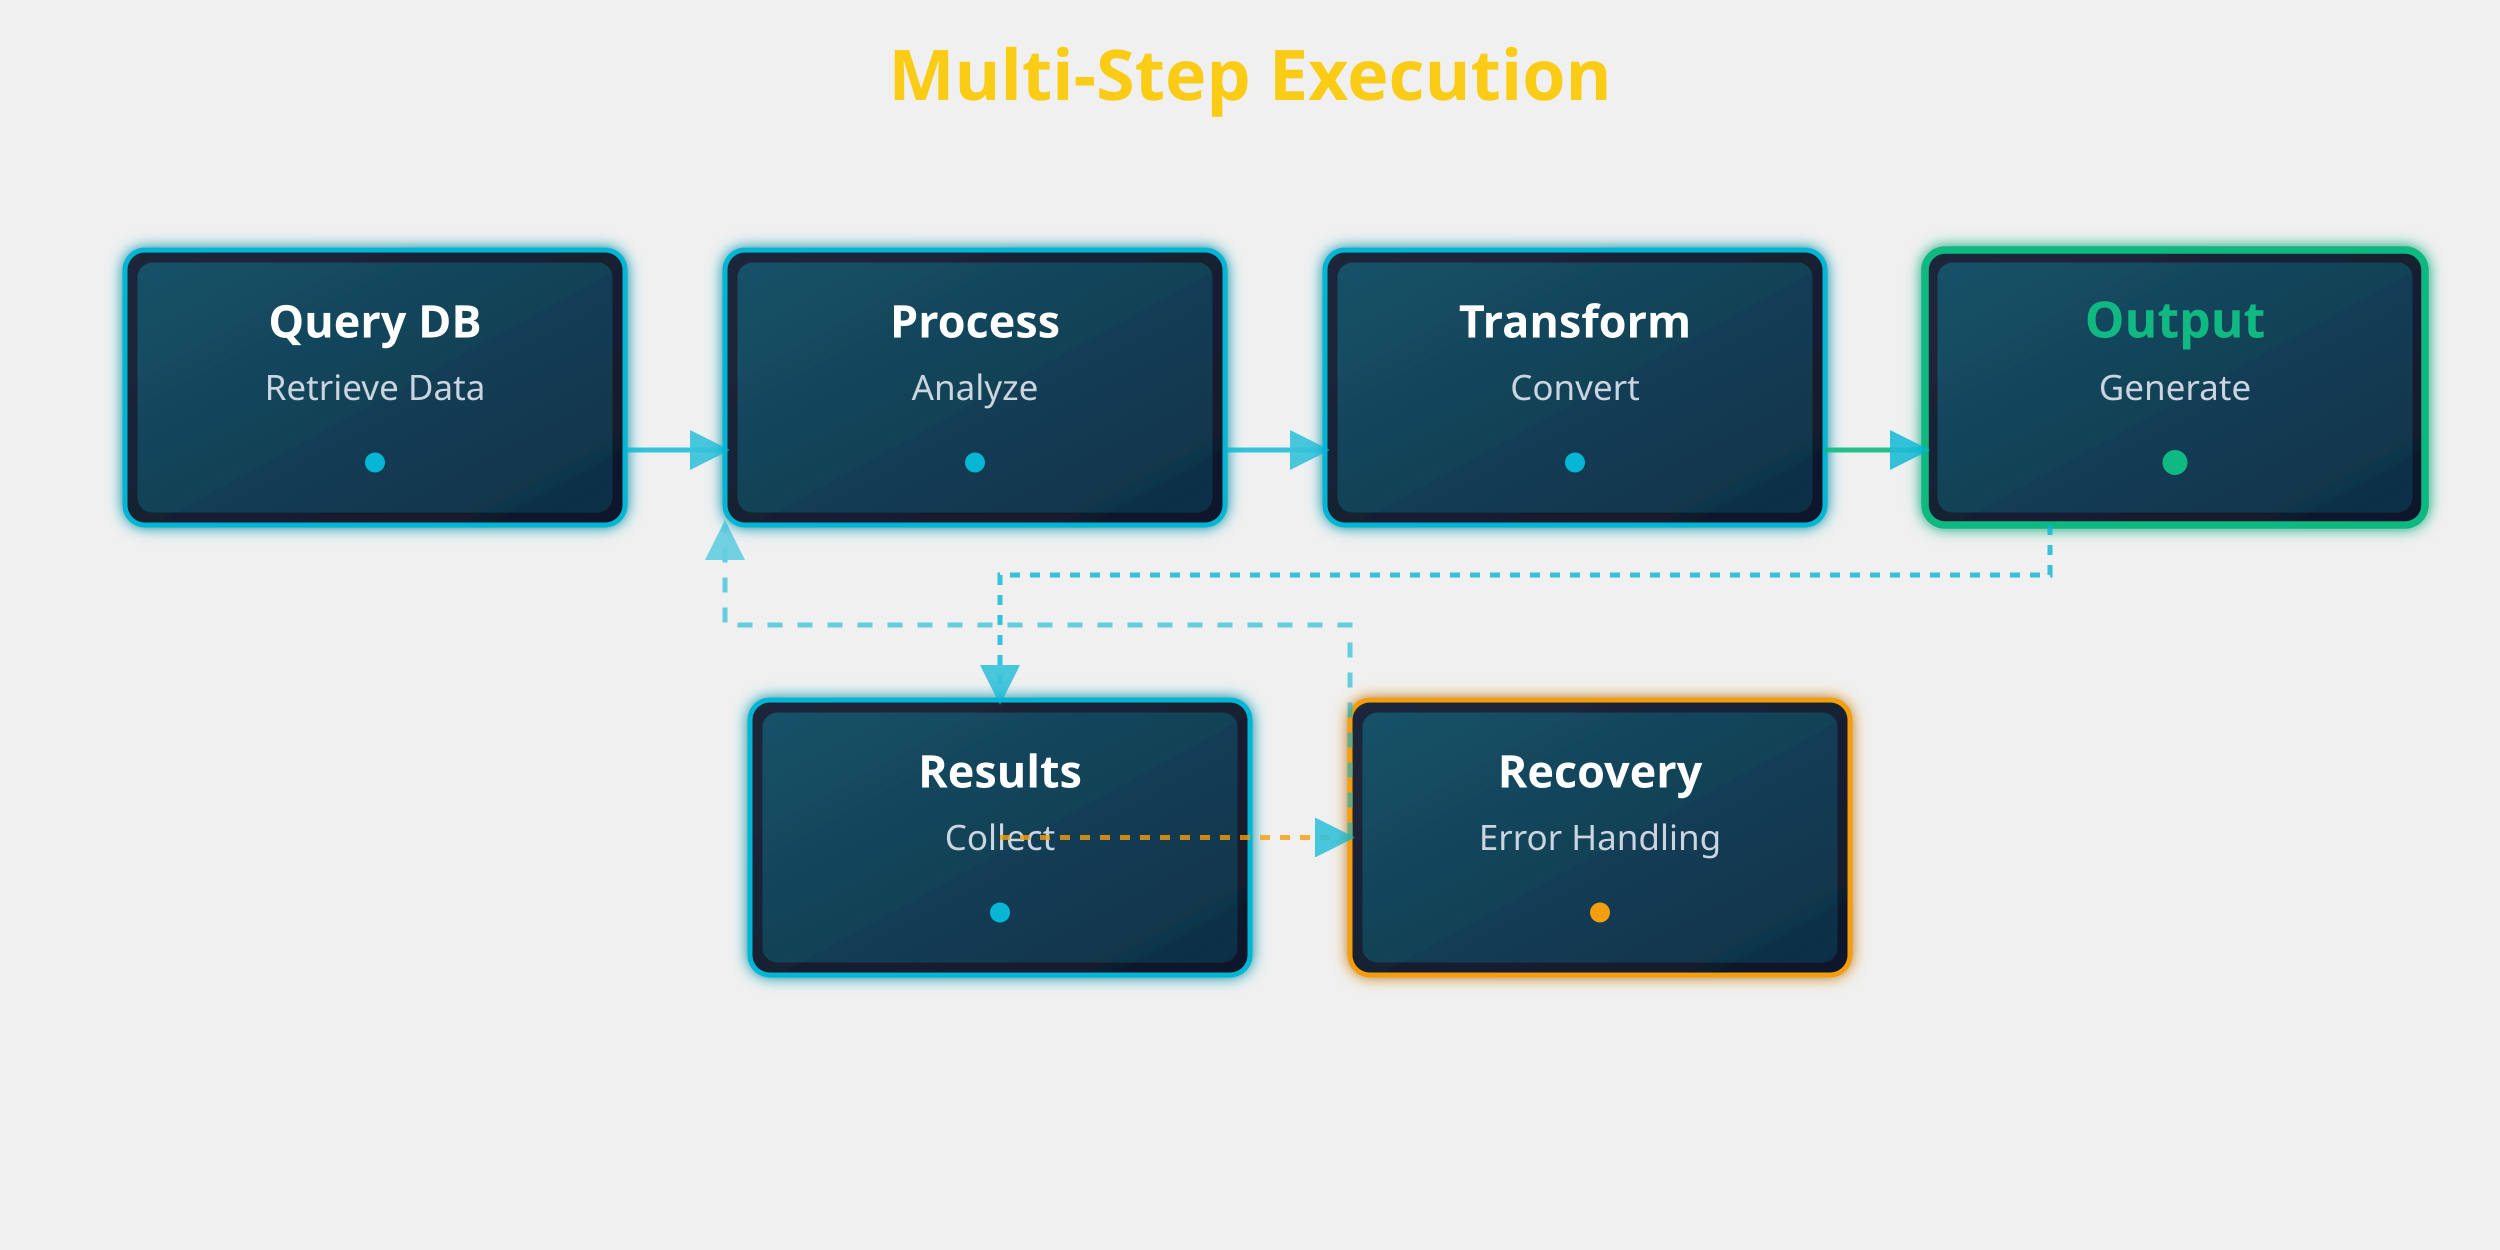
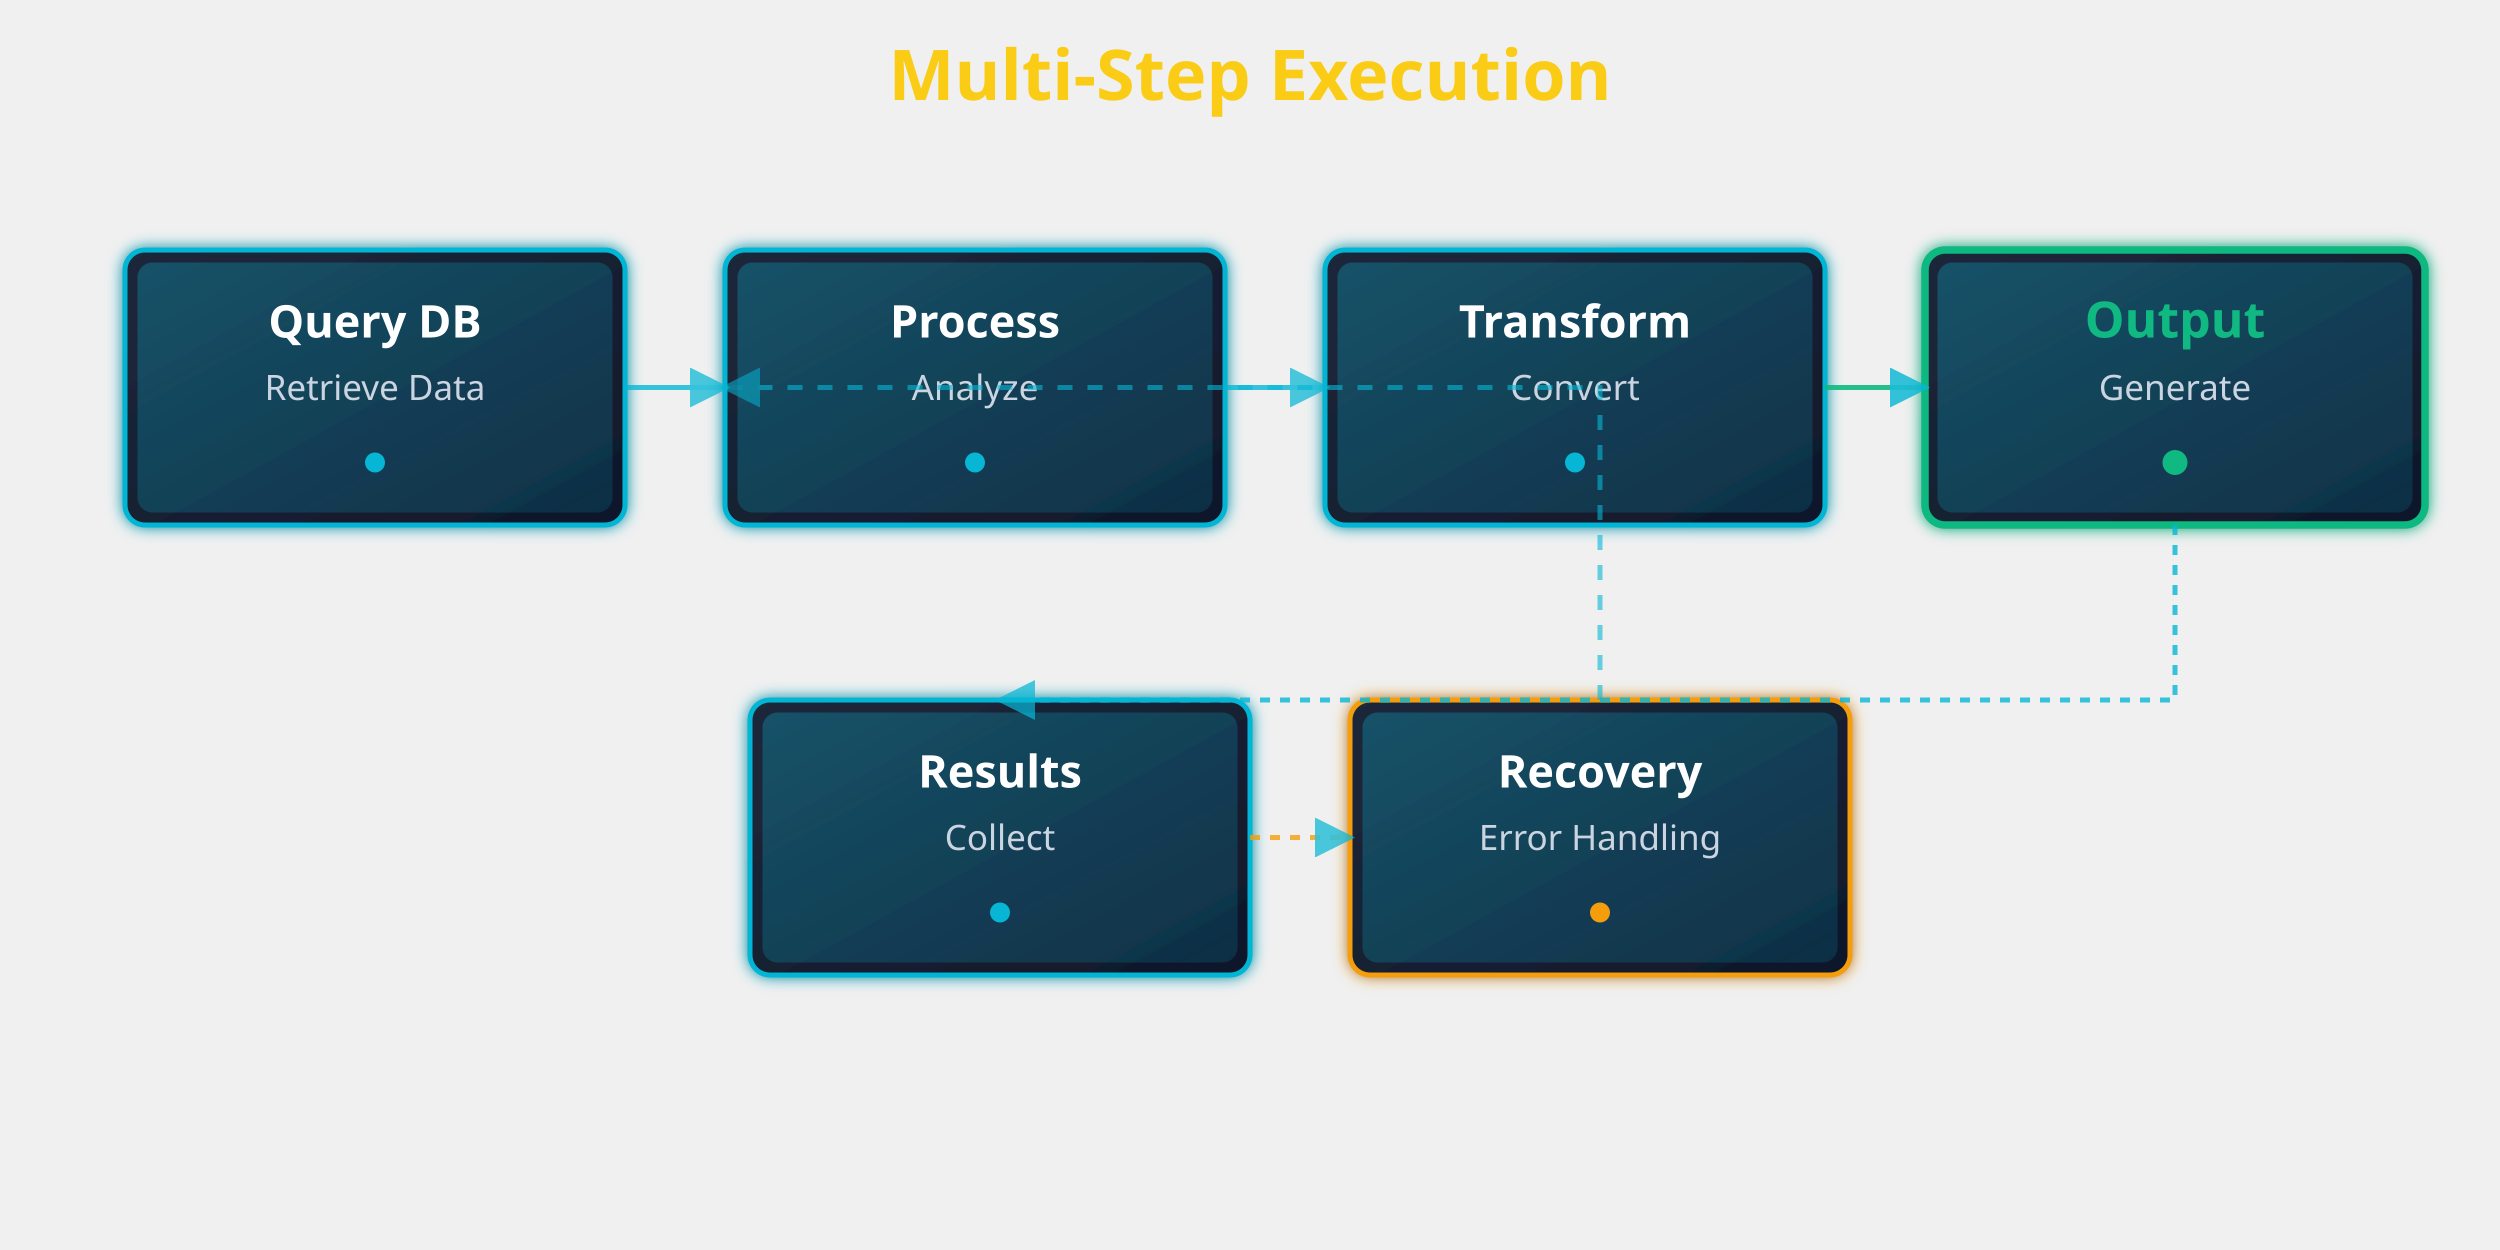
<svg xmlns="http://www.w3.org/2000/svg" width="1000" height="500" viewBox="0 0 1000 500">
  <defs>
    <linearGradient id="boxGrad" x1="0%" y1="0%" x2="100%" y2="100%">
      <stop offset="0%" style="stop-color:#1e293b;stop-opacity:1" />
      <stop offset="100%" style="stop-color:#0f172a;stop-opacity:1" />
    </linearGradient>
    <linearGradient id="cyanGrad" x1="0%" y1="0%" x2="100%" y2="100%">
      <stop offset="0%" style="stop-color:#06b6d4;stop-opacity:0.3" />
      <stop offset="100%" style="stop-color:#0891b2;stop-opacity:0.2" />
    </linearGradient>
    <filter id="glow">
      <feGaussianBlur stdDeviation="3" result="coloredBlur" />
      <feMerge>
        <feMergeNode in="coloredBlur" />
        <feMergeNode in="SourceGraphic" />
      </feMerge>
    </filter>
    <marker id="arrowhead" markerWidth="8" markerHeight="8" refX="7" refY="4" orient="auto">
      <polygon points="0 0, 8 4, 0 8" fill="#06b6d4" opacity="0.9" />
    </marker>
  </defs>
  <text x="500" y="40" font-family="system-ui, sans-serif" font-size="28" font-weight="bold" fill="#facc15" text-anchor="middle">Multi-Step Execution</text>
  <g transform="translate(50, 100)">
    <g>
      <rect x="0" y="0" width="200" height="110" rx="8" fill="url(#boxGrad)" stroke="#06b6d4" stroke-width="2" filter="url(#glow)" />
      <rect x="5" y="5" width="190" height="100" rx="6" fill="url(#cyanGrad)" />
      <text x="100" y="35" font-family="system-ui, sans-serif" font-size="18" font-weight="bold" fill="#ffffff" text-anchor="middle">Query DB</text>
      <text x="100" y="60" font-family="system-ui, sans-serif" font-size="14" fill="#cbd5e1" text-anchor="middle">Retrieve Data</text>
      <circle cx="100" cy="85" r="4" fill="#06b6d4" />
    </g>
    <g transform="translate(240, 0)">
      <rect x="0" y="0" width="200" height="110" rx="8" fill="url(#boxGrad)" stroke="#06b6d4" stroke-width="2" filter="url(#glow)" />
      <rect x="5" y="5" width="190" height="100" rx="6" fill="url(#cyanGrad)" />
      <text x="100" y="35" font-family="system-ui, sans-serif" font-size="18" font-weight="bold" fill="#ffffff" text-anchor="middle">Process</text>
      <text x="100" y="60" font-family="system-ui, sans-serif" font-size="14" fill="#cbd5e1" text-anchor="middle">Analyze</text>
      <circle cx="100" cy="85" r="4" fill="#06b6d4" />
    </g>
    <g transform="translate(480, 0)">
      <rect x="0" y="0" width="200" height="110" rx="8" fill="url(#boxGrad)" stroke="#06b6d4" stroke-width="2" filter="url(#glow)" />
      <rect x="5" y="5" width="190" height="100" rx="6" fill="url(#cyanGrad)" />
      <text x="100" y="35" font-family="system-ui, sans-serif" font-size="18" font-weight="bold" fill="#ffffff" text-anchor="middle">Transform</text>
      <text x="100" y="60" font-family="system-ui, sans-serif" font-size="14" fill="#cbd5e1" text-anchor="middle">Convert</text>
      <circle cx="100" cy="85" r="4" fill="#06b6d4" />
    </g>
    <g transform="translate(720, 0)">
      <rect x="0" y="0" width="200" height="110" rx="8" fill="url(#boxGrad)" stroke="#10b981" stroke-width="3" filter="url(#glow)" />
      <rect x="5" y="5" width="190" height="100" rx="6" fill="url(#cyanGrad)" />
      <text x="100" y="35" font-family="system-ui, sans-serif" font-size="20" font-weight="bold" fill="#10b981" text-anchor="middle">Output</text>
      <text x="100" y="60" font-family="system-ui, sans-serif" font-size="14" fill="#cbd5e1" text-anchor="middle">Generate</text>
      <circle cx="100" cy="85" r="5" fill="#10b981" />
    </g>
  </g>
  <g transform="translate(300, 280)">
    <g>
      <rect x="0" y="0" width="200" height="110" rx="8" fill="url(#boxGrad)" stroke="#06b6d4" stroke-width="2" filter="url(#glow)" />
      <rect x="5" y="5" width="190" height="100" rx="6" fill="url(#cyanGrad)" />
      <text x="100" y="35" font-family="system-ui, sans-serif" font-size="18" font-weight="bold" fill="#ffffff" text-anchor="middle">Results</text>
      <text x="100" y="60" font-family="system-ui, sans-serif" font-size="14" fill="#cbd5e1" text-anchor="middle">Collect</text>
      <circle cx="100" cy="85" r="4" fill="#06b6d4" />
    </g>
    <g transform="translate(240, 0)">
      <rect x="0" y="0" width="200" height="110" rx="8" fill="url(#boxGrad)" stroke="#f59e0b" stroke-width="2" filter="url(#glow)" />
      <rect x="5" y="5" width="190" height="100" rx="6" fill="url(#cyanGrad)" />
      <text x="100" y="35" font-family="system-ui, sans-serif" font-size="18" font-weight="bold" fill="#ffffff" text-anchor="middle">Recovery</text>
      <text x="100" y="60" font-family="system-ui, sans-serif" font-size="14" fill="#cbd5e1" text-anchor="middle">Error Handling</text>
      <circle cx="100" cy="85" r="4" fill="#f59e0b" />
    </g>
  </g>
-   <path d="M 250 180 L 290 180" fill="none" stroke="#06b6d4" stroke-width="2" marker-end="url(#arrowhead)" opacity="0.8" />
-   <path d="M 490 180 L 530 180" fill="none" stroke="#06b6d4" stroke-width="2" marker-end="url(#arrowhead)" opacity="0.8" />
-   <path d="M 730 180 L 770 180" fill="none" stroke="#10b981" stroke-width="2" marker-end="url(#arrowhead)" opacity="0.9" />
-   <path d="M 820 210 L 820 230 L 400 230 L 400 280" fill="none" stroke="#06b6d4" stroke-width="2" stroke-dasharray="4,4" marker-end="url(#arrowhead)" opacity="0.8" />
-   <path d="M 400 335 L 540 335" fill="none" stroke="#f59e0b" stroke-width="2" stroke-dasharray="4,4" marker-end="url(#arrowhead)" opacity="0.8" />
-   <path d="M 540 335 L 540 250 L 290 250 L 290 210" fill="none" stroke="#06b6d4" stroke-width="2" stroke-dasharray="6,6" marker-end="url(#arrowhead)" opacity="0.6" />
+   <path d="M 250 155.0 H 290" fill="none" stroke="#06b6d4" stroke-width="2" marker-end="url(#arrowhead)" opacity="0.8" />
+   <path d="M 490 155.0 H 530" fill="none" stroke="#06b6d4" stroke-width="2" marker-end="url(#arrowhead)" opacity="0.8" />
+   <path d="M 730 155.0 H 770" fill="none" stroke="#10b981" stroke-width="2" marker-end="url(#arrowhead)" opacity="0.9" />
+   <path d="M 870.0 210 V 280 H 400.0" fill="none" stroke="#06b6d4" stroke-width="2" stroke-dasharray="4,4" marker-end="url(#arrowhead)" opacity="0.8" />
+   <path d="M 500 335.0 H 540" fill="none" stroke="#f59e0b" stroke-width="2" stroke-dasharray="4,4" marker-end="url(#arrowhead)" opacity="0.8" />
+   <path d="M 640.0 280 V 155.0 H 290" fill="none" stroke="#06b6d4" stroke-width="2" stroke-dasharray="6,6" marker-end="url(#arrowhead)" opacity="0.6" />
</svg>
